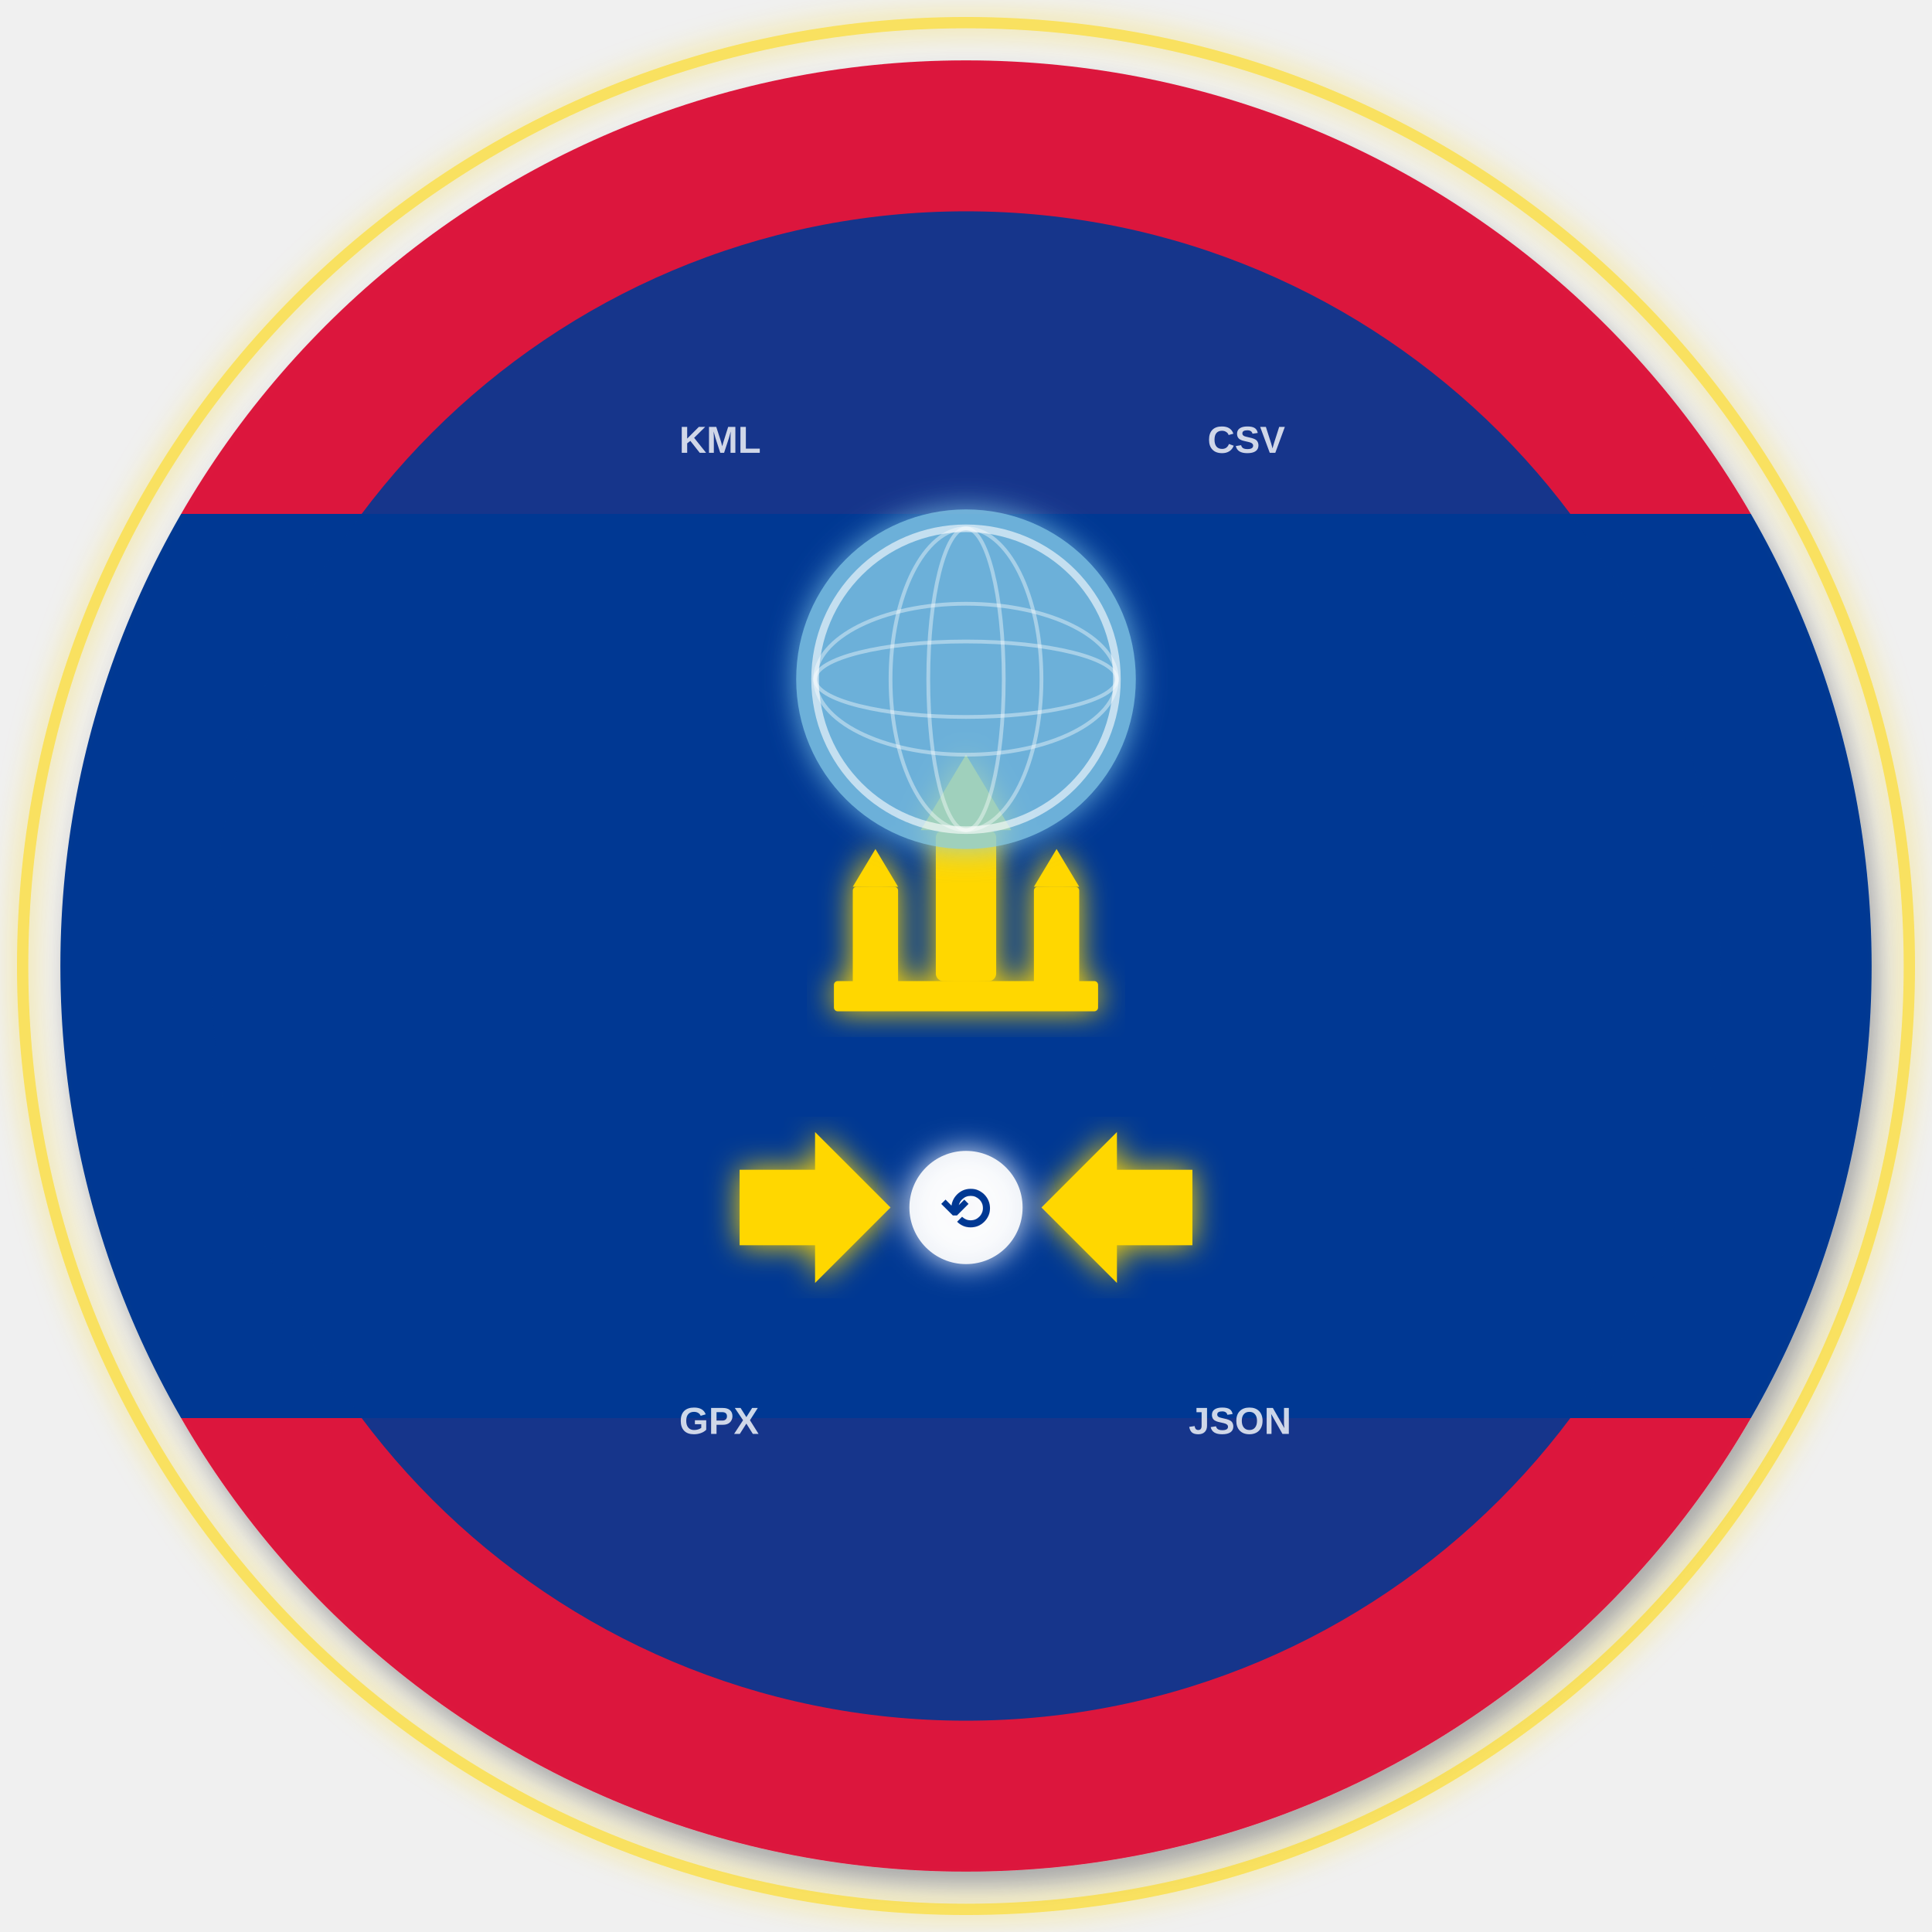
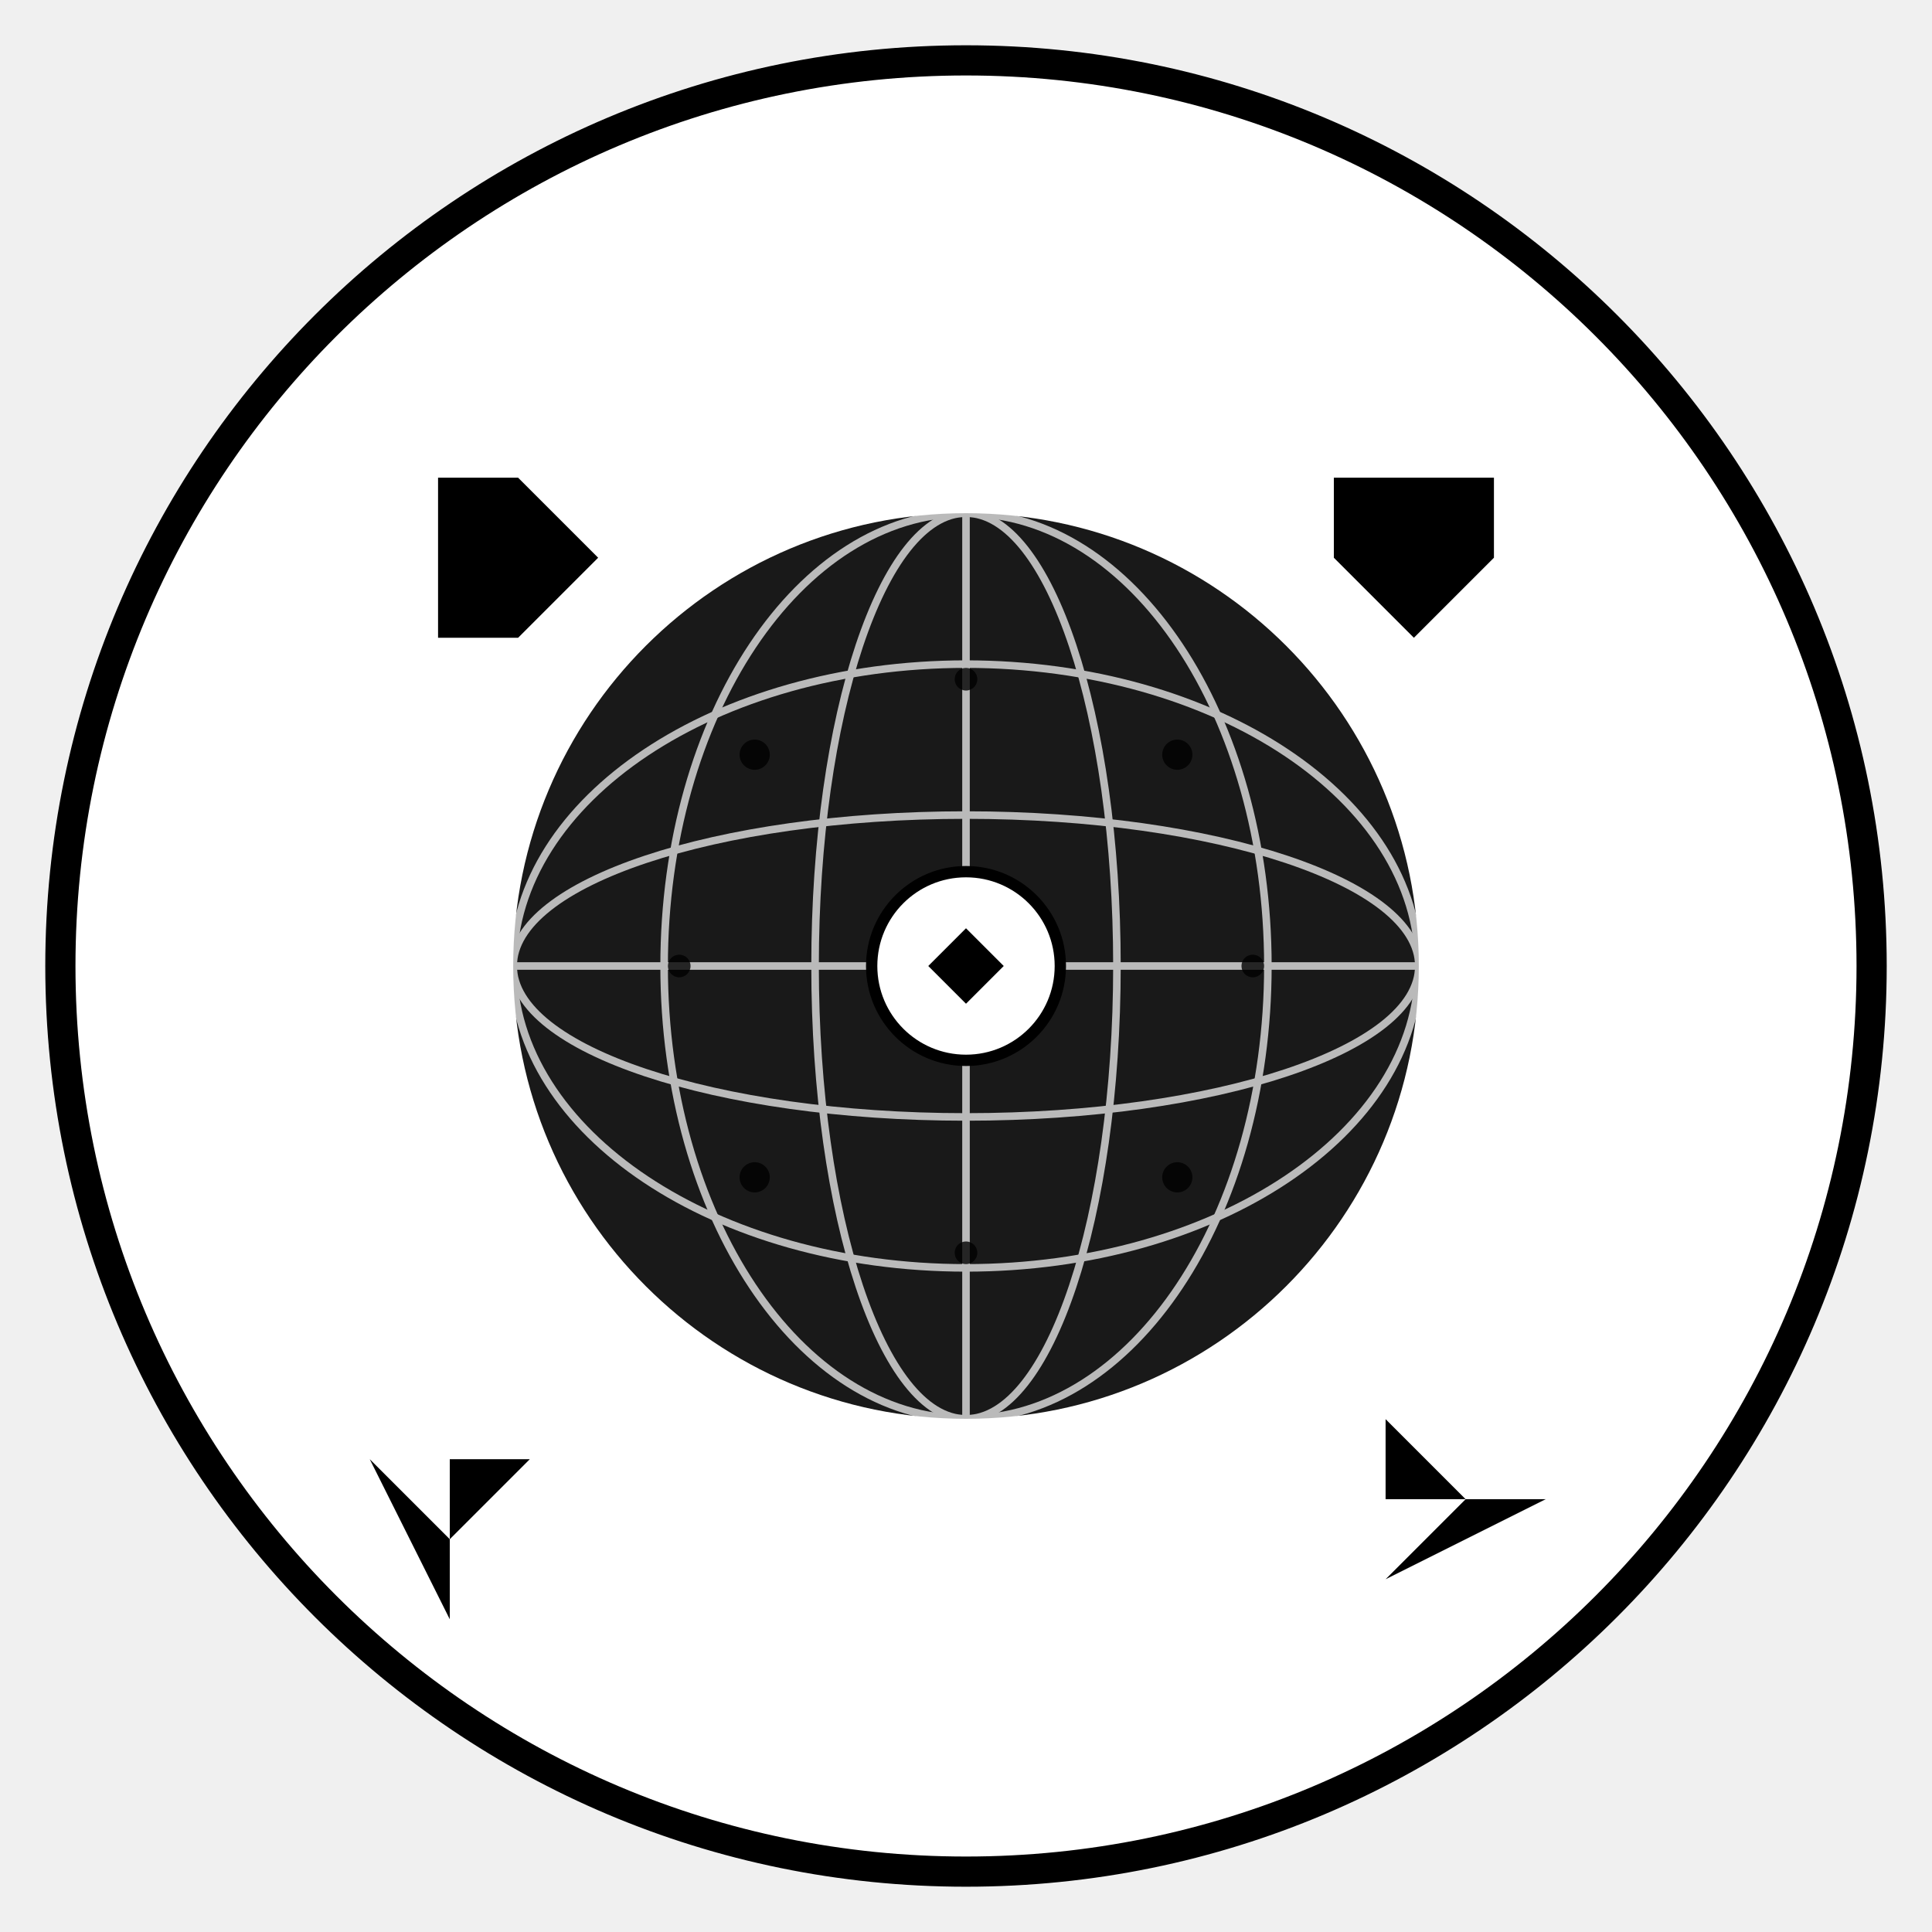
- <svg xmlns="http://www.w3.org/2000/svg" width="512" height="512" viewBox="0 0 512 512">
+ <svg xmlns="http://www.w3.org/2000/svg" viewBox="0 0 512 512" width="512" height="512">
  <defs>
-     <linearGradient id="khmerGradient" x1="0%" y1="0%" x2="0%" y2="100%">
-       <stop offset="0%" style="stop-color:#DC143C;stop-opacity:1" />
-       <stop offset="25%" style="stop-color:#DC143C;stop-opacity:1" />
-       <stop offset="25%" style="stop-color:#003893;stop-opacity:1" />
-       <stop offset="75%" style="stop-color:#003893;stop-opacity:1" />
-       <stop offset="75%" style="stop-color:#DC143C;stop-opacity:1" />
-       <stop offset="100%" style="stop-color:#DC143C;stop-opacity:1" />
+     <style>
+       .light-mode { fill: #2563eb; }
+       .dark-mode { fill: #60a5fa; }
+       .accent-light { fill: #1d4ed8; }
+       .accent-dark { fill: #3b82f6; }
+       .bg-light { fill: #ffffff; }
+       .bg-dark { fill: #1f2937; }
+       
+       @media (prefers-color-scheme: dark) {
+         .light-mode { fill: #60a5fa; }
+         .dark-mode { fill: #60a5fa; }
+         .accent-light { fill: #3b82f6; }
+         .accent-dark { fill: #3b82f6; }
+         .bg-light { fill: #1f2937; }
+         .bg-dark { fill: #1f2937; }
+       }
+     </style>
+     <linearGradient id="globeGradient" x1="0%" y1="0%" x2="100%" y2="100%">
+       <stop offset="0%" class="light-mode" />
+       <stop offset="100%" class="accent-light" />
    </linearGradient>
-     <filter id="glow">
-       <feGaussianBlur stdDeviation="4" result="coloredBlur" />
-       <feMerge>
-         <feMergeNode in="coloredBlur" />
-         <feMergeNode in="SourceGraphic" />
-       </feMerge>
-     </filter>
-     <filter id="dropshadow" x="-50%" y="-50%" width="200%" height="200%">
-       <feDropShadow dx="2" dy="4" stdDeviation="3" flood-color="#000000" flood-opacity="0.3" />
-     </filter>
+     <linearGradient id="arrowGradient" x1="0%" y1="0%" x2="100%" y2="100%">
+       <stop offset="0%" class="accent-light" />
+       <stop offset="100%" class="dark-mode" />
+     </linearGradient>
  </defs>
-   <circle cx="256" cy="256" r="240" fill="url(#khmerGradient)" filter="url(#dropshadow)" />
-   <circle cx="256" cy="256" r="200" fill="#003893" opacity="0.9" />
-   <g transform="translate(256,280)" fill="#FFD700" filter="url(#glow)">
-     <rect x="-8" y="-60" width="16" height="40" rx="2" />
-     <polygon points="-12,-60 0,-80 12,-60" />
-     <rect x="-30" y="-45" width="12" height="30" rx="1" />
-     <polygon points="-30,-45 -24,-55 -18,-45" />
-     <rect x="18" y="-45" width="12" height="30" rx="1" />
-     <polygon points="18,-45 24,-55 30,-45" />
-     <rect x="-35" y="-20" width="70" height="8" rx="1" />
+   <circle cx="256" cy="256" r="240" class="bg-light" stroke="url(#globeGradient)" stroke-width="8" />
+   <circle cx="256" cy="256" r="120" fill="url(#globeGradient)" opacity="0.9" />
+   <g stroke="white" stroke-width="2" fill="none" opacity="0.7">
+     <ellipse cx="256" cy="256" rx="120" ry="40" />
+     <ellipse cx="256" cy="256" rx="120" ry="80" />
+     <line x1="136" y1="256" x2="376" y2="256" />
+     <ellipse cx="256" cy="256" rx="40" ry="120" />
+     <ellipse cx="256" cy="256" rx="80" ry="120" />
+     <line x1="256" y1="136" x2="256" y2="376" />
  </g>
-   <circle cx="256" cy="180" r="45" fill="#87CEEB" opacity="0.8" filter="url(#glow)" />
-   <circle cx="256" cy="180" r="40" fill="none" stroke="#FFFFFF" stroke-width="2" opacity="0.6" />
-   <ellipse cx="256" cy="180" rx="40" ry="20" fill="none" stroke="#FFFFFF" stroke-width="1" opacity="0.4" />
-   <ellipse cx="256" cy="180" rx="40" ry="10" fill="none" stroke="#FFFFFF" stroke-width="1" opacity="0.4" />
-   <ellipse cx="256" cy="180" rx="20" ry="40" fill="none" stroke="#FFFFFF" stroke-width="1" opacity="0.4" />
-   <ellipse cx="256" cy="180" rx="10" ry="40" fill="none" stroke="#FFFFFF" stroke-width="1" opacity="0.4" />
-   <g transform="translate(256,320)" fill="#FFD700" filter="url(#glow)">
-     <path d="M-60,-10 L-40,-10 L-40,-20 L-20,0 L-40,20 L-40,10 L-60,10 Z" />
-     <path d="M60,-10 L40,-10 L40,-20 L20,0 L40,20 L40,10 L60,10 Z" />
-     <circle cx="0" cy="0" r="15" fill="#FFFFFF" opacity="0.9" />
-     <text x="0" y="6" text-anchor="middle" font-family="Arial, sans-serif" font-size="16" font-weight="bold" fill="#003893">⟲</text>
+   <g fill="url(#arrowGradient)">
+     <path d="M 350 150 L 380 120 L 410 150 L 395 135 L 395 165 L 365 165 Z" transform="rotate(45 380 142.5)" />
+     <path d="M 102 362 L 132 392 L 102 422 L 117 407 L 117 377 L 147 377 Z" transform="rotate(225 124.5 392)" />
+     <path d="M 102 150 L 132 120 L 162 150 L 147 135 L 147 165 L 117 165 Z" transform="rotate(-45 132 142.5)" />
+     <path d="M 350 362 L 380 392 L 350 422 L 365 407 L 365 377 L 395 377 Z" transform="rotate(135 372.5 392)" />
  </g>
-   <g transform="translate(180,120)" fill="#FFFFFF" font-family="Arial, sans-serif" font-size="10" font-weight="bold" opacity="0.8">
-     <text x="0" y="0">KML</text>
+   <g fill="url(#arrowGradient)">
+     <circle cx="256" cy="256" r="25" fill="white" stroke="url(#globeGradient)" stroke-width="3" />
+     <path d="M 246 256 L 256 246 L 266 256 L 256 266 Z" fill="url(#globeGradient)" />
  </g>
-   <g transform="translate(320,120)" fill="#FFFFFF" font-family="Arial, sans-serif" font-size="10" font-weight="bold" opacity="0.8">
-     <text x="0" y="0">CSV</text>
+   <g fill="url(#arrowGradient)" opacity="0.8">
+     <circle cx="200" cy="200" r="4" />
+     <circle cx="312" cy="200" r="4" />
+     <circle cx="200" cy="312" r="4" />
+     <circle cx="312" cy="312" r="4" />
+     <circle cx="180" cy="256" r="3" />
+     <circle cx="332" cy="256" r="3" />
+     <circle cx="256" cy="180" r="3" />
+     <circle cx="256" cy="332" r="3" />
  </g>
-   <g transform="translate(180,380)" fill="#FFFFFF" font-family="Arial, sans-serif" font-size="10" font-weight="bold" opacity="0.8">
-     <text x="0" y="0">GPX</text>
-   </g>
-   <g transform="translate(315,380)" fill="#FFFFFF" font-family="Arial, sans-serif" font-size="10" font-weight="bold" opacity="0.8">
-     <text x="0" y="0">JSON</text>
-   </g>
-   <circle cx="256" cy="256" r="250" fill="none" stroke="#FFD700" stroke-width="3" opacity="0.6" filter="url(#glow)" />
</svg>
